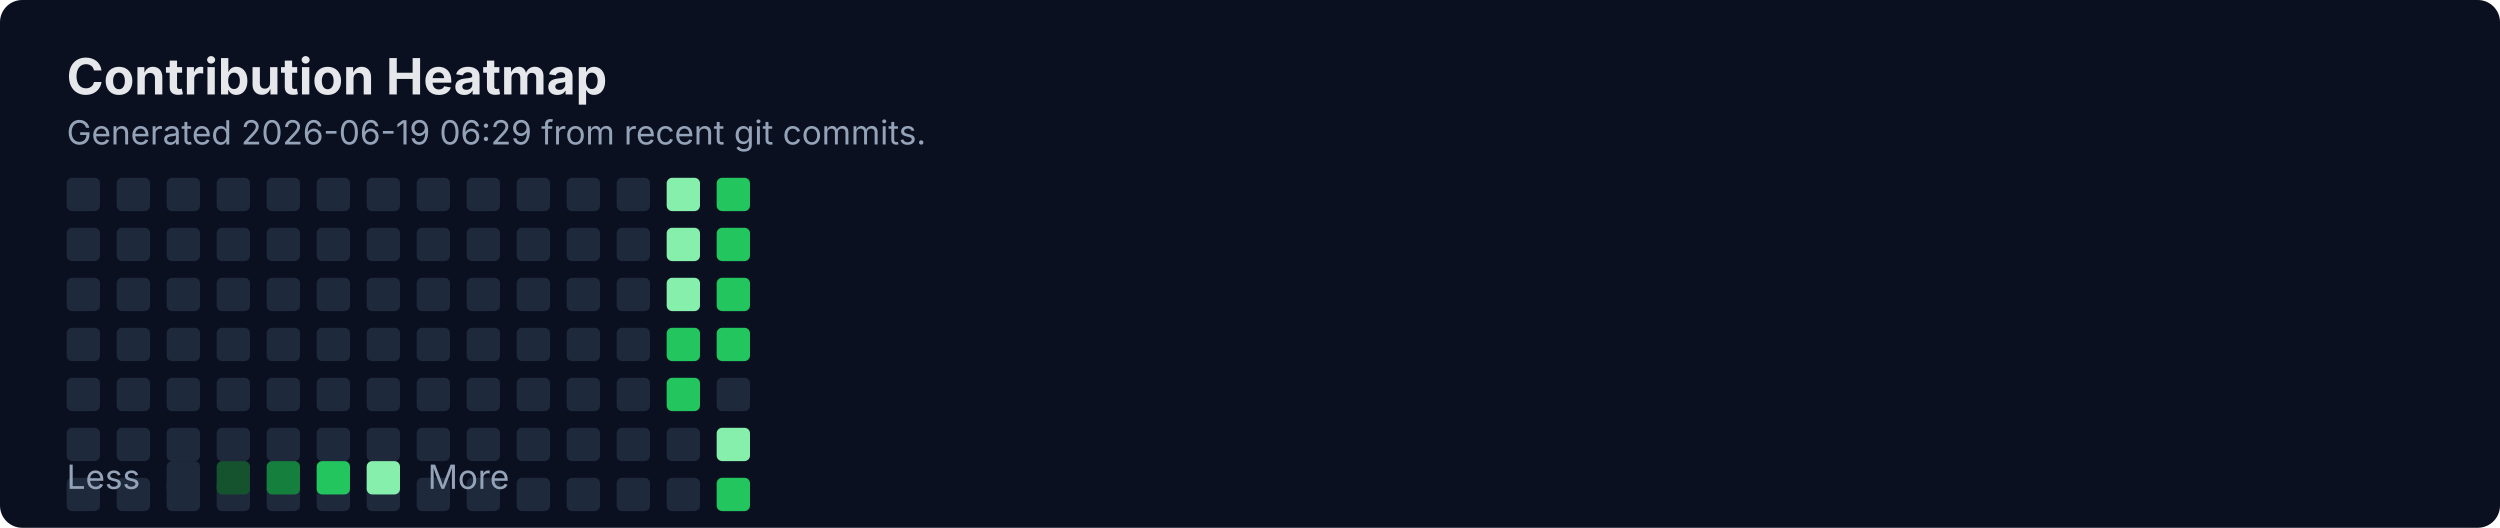
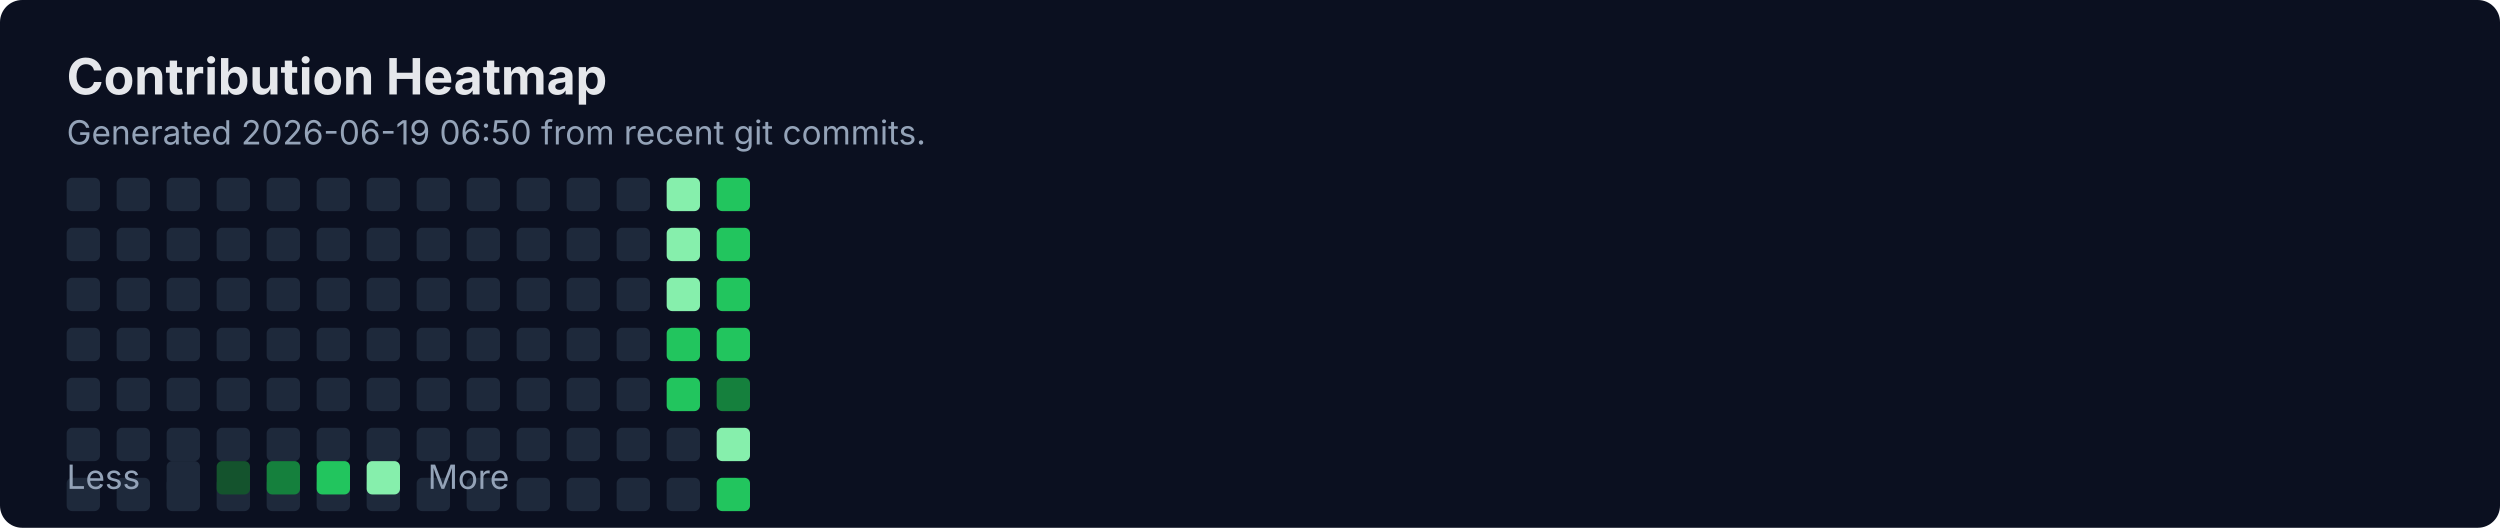
<svg xmlns="http://www.w3.org/2000/svg" width="900" height="190" viewBox="0 0 900 190" fill="none" role="img" aria-labelledby="title">
  <rect width="900" height="190" rx="8" fill="#0B1020" />
  <text x="24" y="34" fill="#E5E7EB" font-family="Inter, Segoe UI, Arial" font-size="18" font-weight="700">Contribution Heatmap</text>
-   <text x="24" y="52" fill="#94A3B8" font-family="Inter, Segoe UI, Arial" font-size="12">Generated 2026-06-19 06:29 from recent git commits.</text>
+   <text x="24" y="52" fill="#94A3B8" font-family="Inter, Segoe UI, Arial" font-size="12">Generated 2026-06-19 06:50 from recent git commits.</text>
  <rect x="24" y="154" width="12" height="12" rx="2" fill="#1E293B" />
  <rect x="24" y="172" width="12" height="12" rx="2" fill="#1E293B" />
  <rect x="24" y="64" width="12" height="12" rx="2" fill="#1E293B" />
  <rect x="24" y="82" width="12" height="12" rx="2" fill="#1E293B" />
  <rect x="24" y="100" width="12" height="12" rx="2" fill="#1E293B" />
  <rect x="24" y="118" width="12" height="12" rx="2" fill="#1E293B" />
  <rect x="24" y="136" width="12" height="12" rx="2" fill="#1E293B" />
  <rect x="42" y="154" width="12" height="12" rx="2" fill="#1E293B" />
  <rect x="42" y="172" width="12" height="12" rx="2" fill="#1E293B" />
  <rect x="42" y="64" width="12" height="12" rx="2" fill="#1E293B" />
  <rect x="42" y="82" width="12" height="12" rx="2" fill="#1E293B" />
  <rect x="42" y="100" width="12" height="12" rx="2" fill="#1E293B" />
  <rect x="42" y="118" width="12" height="12" rx="2" fill="#1E293B" />
  <rect x="42" y="136" width="12" height="12" rx="2" fill="#1E293B" />
  <rect x="60" y="154" width="12" height="12" rx="2" fill="#1E293B" />
  <rect x="60" y="172" width="12" height="12" rx="2" fill="#1E293B" />
  <rect x="60" y="64" width="12" height="12" rx="2" fill="#1E293B" />
  <rect x="60" y="82" width="12" height="12" rx="2" fill="#1E293B" />
  <rect x="60" y="100" width="12" height="12" rx="2" fill="#1E293B" />
  <rect x="60" y="118" width="12" height="12" rx="2" fill="#1E293B" />
  <rect x="60" y="136" width="12" height="12" rx="2" fill="#1E293B" />
  <rect x="78" y="154" width="12" height="12" rx="2" fill="#1E293B" />
  <rect x="78" y="172" width="12" height="12" rx="2" fill="#1E293B" />
  <rect x="78" y="64" width="12" height="12" rx="2" fill="#1E293B" />
  <rect x="78" y="82" width="12" height="12" rx="2" fill="#1E293B" />
  <rect x="78" y="100" width="12" height="12" rx="2" fill="#1E293B" />
  <rect x="78" y="118" width="12" height="12" rx="2" fill="#1E293B" />
  <rect x="78" y="136" width="12" height="12" rx="2" fill="#1E293B" />
  <rect x="96" y="154" width="12" height="12" rx="2" fill="#1E293B" />
  <rect x="96" y="172" width="12" height="12" rx="2" fill="#1E293B" />
  <rect x="96" y="64" width="12" height="12" rx="2" fill="#1E293B" />
  <rect x="96" y="82" width="12" height="12" rx="2" fill="#1E293B" />
  <rect x="96" y="100" width="12" height="12" rx="2" fill="#1E293B" />
  <rect x="96" y="118" width="12" height="12" rx="2" fill="#1E293B" />
  <rect x="96" y="136" width="12" height="12" rx="2" fill="#1E293B" />
  <rect x="114" y="154" width="12" height="12" rx="2" fill="#1E293B" />
  <rect x="114" y="172" width="12" height="12" rx="2" fill="#1E293B" />
  <rect x="114" y="64" width="12" height="12" rx="2" fill="#1E293B" />
  <rect x="114" y="82" width="12" height="12" rx="2" fill="#1E293B" />
  <rect x="114" y="100" width="12" height="12" rx="2" fill="#1E293B" />
  <rect x="114" y="118" width="12" height="12" rx="2" fill="#1E293B" />
  <rect x="114" y="136" width="12" height="12" rx="2" fill="#1E293B" />
  <rect x="132" y="154" width="12" height="12" rx="2" fill="#1E293B" />
  <rect x="132" y="172" width="12" height="12" rx="2" fill="#1E293B" />
  <rect x="132" y="64" width="12" height="12" rx="2" fill="#1E293B" />
  <rect x="132" y="82" width="12" height="12" rx="2" fill="#1E293B" />
  <rect x="132" y="100" width="12" height="12" rx="2" fill="#1E293B" />
  <rect x="132" y="118" width="12" height="12" rx="2" fill="#1E293B" />
  <rect x="132" y="136" width="12" height="12" rx="2" fill="#1E293B" />
  <rect x="150" y="154" width="12" height="12" rx="2" fill="#1E293B" />
  <rect x="150" y="172" width="12" height="12" rx="2" fill="#1E293B" />
  <rect x="150" y="64" width="12" height="12" rx="2" fill="#1E293B" />
  <rect x="150" y="82" width="12" height="12" rx="2" fill="#1E293B" />
  <rect x="150" y="100" width="12" height="12" rx="2" fill="#1E293B" />
  <rect x="150" y="118" width="12" height="12" rx="2" fill="#1E293B" />
  <rect x="150" y="136" width="12" height="12" rx="2" fill="#1E293B" />
  <rect x="168" y="154" width="12" height="12" rx="2" fill="#1E293B" />
  <rect x="168" y="172" width="12" height="12" rx="2" fill="#1E293B" />
  <rect x="168" y="64" width="12" height="12" rx="2" fill="#1E293B" />
  <rect x="168" y="82" width="12" height="12" rx="2" fill="#1E293B" />
  <rect x="168" y="100" width="12" height="12" rx="2" fill="#1E293B" />
  <rect x="168" y="118" width="12" height="12" rx="2" fill="#1E293B" />
  <rect x="168" y="136" width="12" height="12" rx="2" fill="#1E293B" />
  <rect x="186" y="154" width="12" height="12" rx="2" fill="#1E293B" />
  <rect x="186" y="172" width="12" height="12" rx="2" fill="#1E293B" />
  <rect x="186" y="64" width="12" height="12" rx="2" fill="#1E293B" />
  <rect x="186" y="82" width="12" height="12" rx="2" fill="#1E293B" />
  <rect x="186" y="100" width="12" height="12" rx="2" fill="#1E293B" />
  <rect x="186" y="118" width="12" height="12" rx="2" fill="#1E293B" />
  <rect x="186" y="136" width="12" height="12" rx="2" fill="#1E293B" />
  <rect x="204" y="154" width="12" height="12" rx="2" fill="#1E293B" />
  <rect x="204" y="172" width="12" height="12" rx="2" fill="#1E293B" />
  <rect x="204" y="64" width="12" height="12" rx="2" fill="#1E293B" />
  <rect x="204" y="82" width="12" height="12" rx="2" fill="#1E293B" />
  <rect x="204" y="100" width="12" height="12" rx="2" fill="#1E293B" />
  <rect x="204" y="118" width="12" height="12" rx="2" fill="#1E293B" />
  <rect x="204" y="136" width="12" height="12" rx="2" fill="#1E293B" />
  <rect x="222" y="154" width="12" height="12" rx="2" fill="#1E293B" />
  <rect x="222" y="172" width="12" height="12" rx="2" fill="#1E293B" />
  <rect x="222" y="64" width="12" height="12" rx="2" fill="#1E293B" />
  <rect x="222" y="82" width="12" height="12" rx="2" fill="#1E293B" />
  <rect x="222" y="100" width="12" height="12" rx="2" fill="#1E293B" />
  <rect x="222" y="118" width="12" height="12" rx="2" fill="#1E293B" />
  <rect x="222" y="136" width="12" height="12" rx="2" fill="#1E293B" />
  <rect x="240" y="154" width="12" height="12" rx="2" fill="#1E293B" />
  <rect x="240" y="172" width="12" height="12" rx="2" fill="#1E293B" />
  <rect x="240" y="64" width="12" height="12" rx="2" fill="#86EFAC" />
  <rect x="240" y="82" width="12" height="12" rx="2" fill="#86EFAC" />
  <rect x="240" y="100" width="12" height="12" rx="2" fill="#86EFAC" />
  <rect x="240" y="118" width="12" height="12" rx="2" fill="#22C55E" />
  <rect x="240" y="136" width="12" height="12" rx="2" fill="#22C55E" />
  <rect x="258" y="154" width="12" height="12" rx="2" fill="#86EFAC" />
  <rect x="258" y="172" width="12" height="12" rx="2" fill="#22C55E" />
  <rect x="258" y="64" width="12" height="12" rx="2" fill="#22C55E" />
  <rect x="258" y="82" width="12" height="12" rx="2" fill="#22C55E" />
  <rect x="258" y="100" width="12" height="12" rx="2" fill="#22C55E" />
  <rect x="258" y="118" width="12" height="12" rx="2" fill="#22C55E" />
-   <rect x="258" y="136" width="12" height="12" rx="2" fill="#1E293B" />
+   <rect x="258" y="136" width="12" height="12" rx="2" fill="#15803D" />
  <text x="24" y="176" fill="#94A3B8" font-family="Inter, Segoe UI, Arial" font-size="12">Less</text>
  <rect x="60" y="166" width="12" height="12" rx="2" fill="#1E293B" />
  <rect x="78" y="166" width="12" height="12" rx="2" fill="#14532D" />
  <rect x="96" y="166" width="12" height="12" rx="2" fill="#15803D" />
  <rect x="114" y="166" width="12" height="12" rx="2" fill="#22C55E" />
  <rect x="132" y="166" width="12" height="12" rx="2" fill="#86EFAC" />
  <text x="154" y="176" fill="#94A3B8" font-family="Inter, Segoe UI, Arial" font-size="12">More</text>
</svg>
